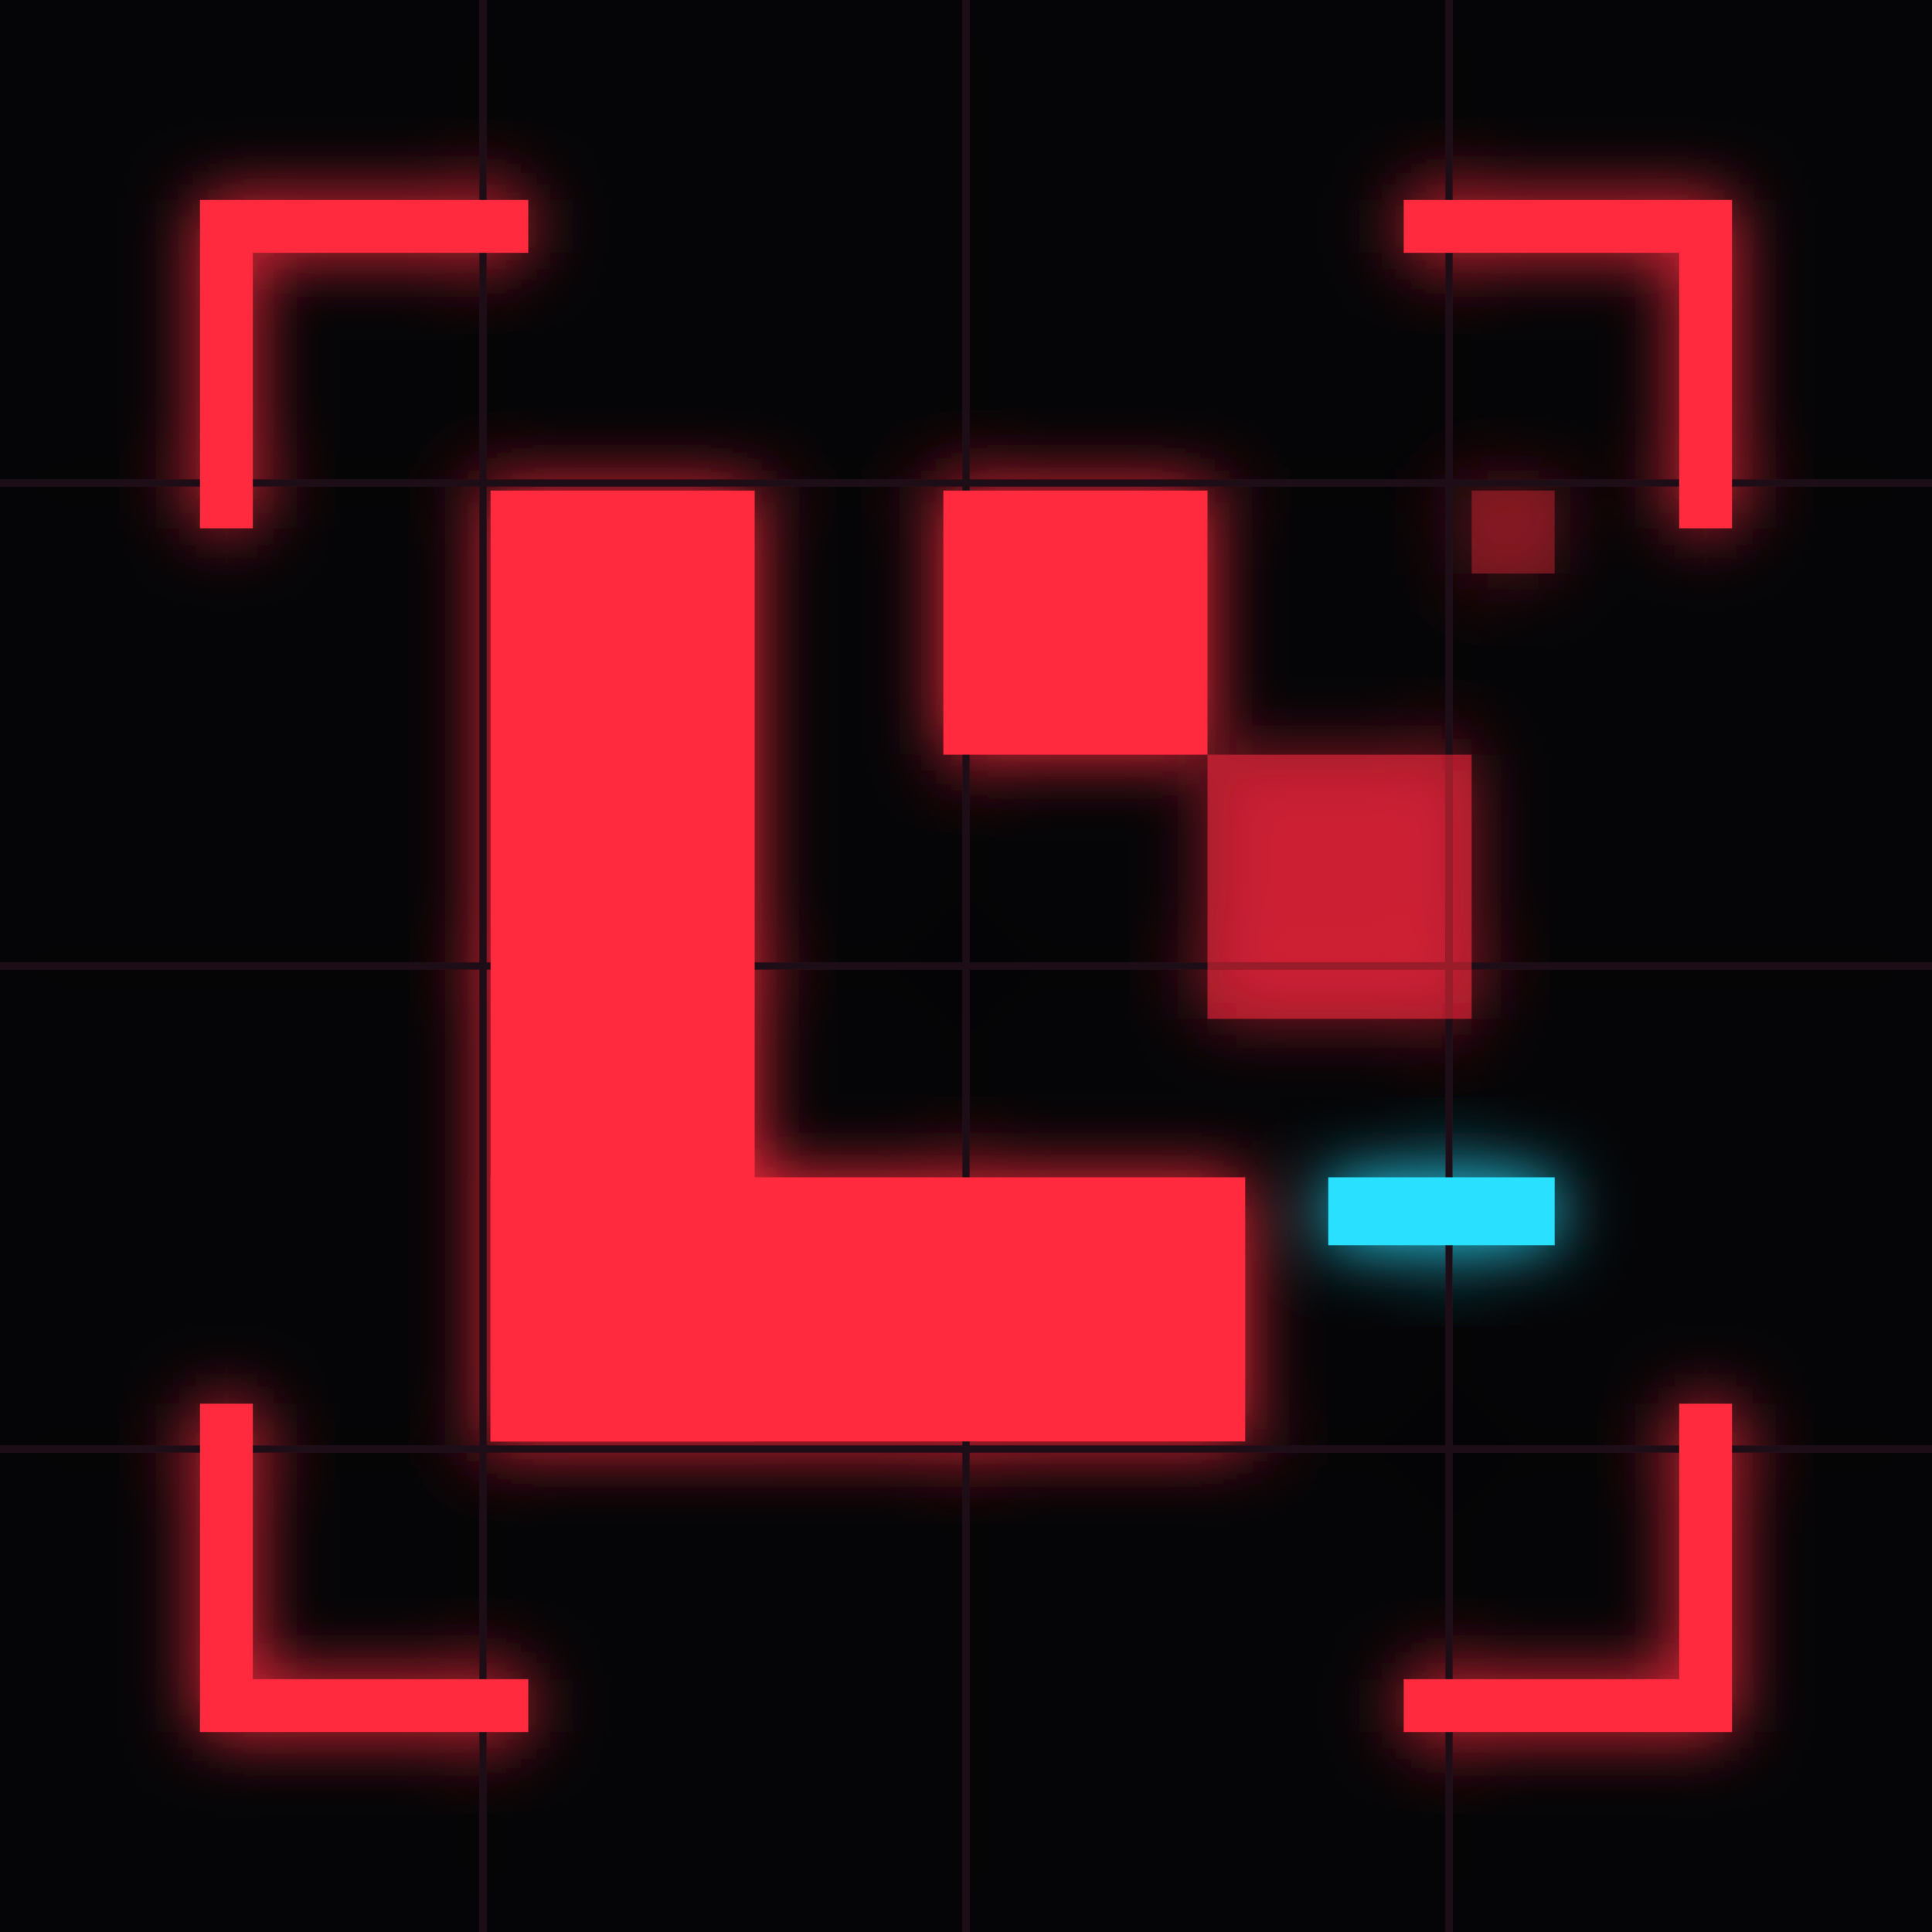
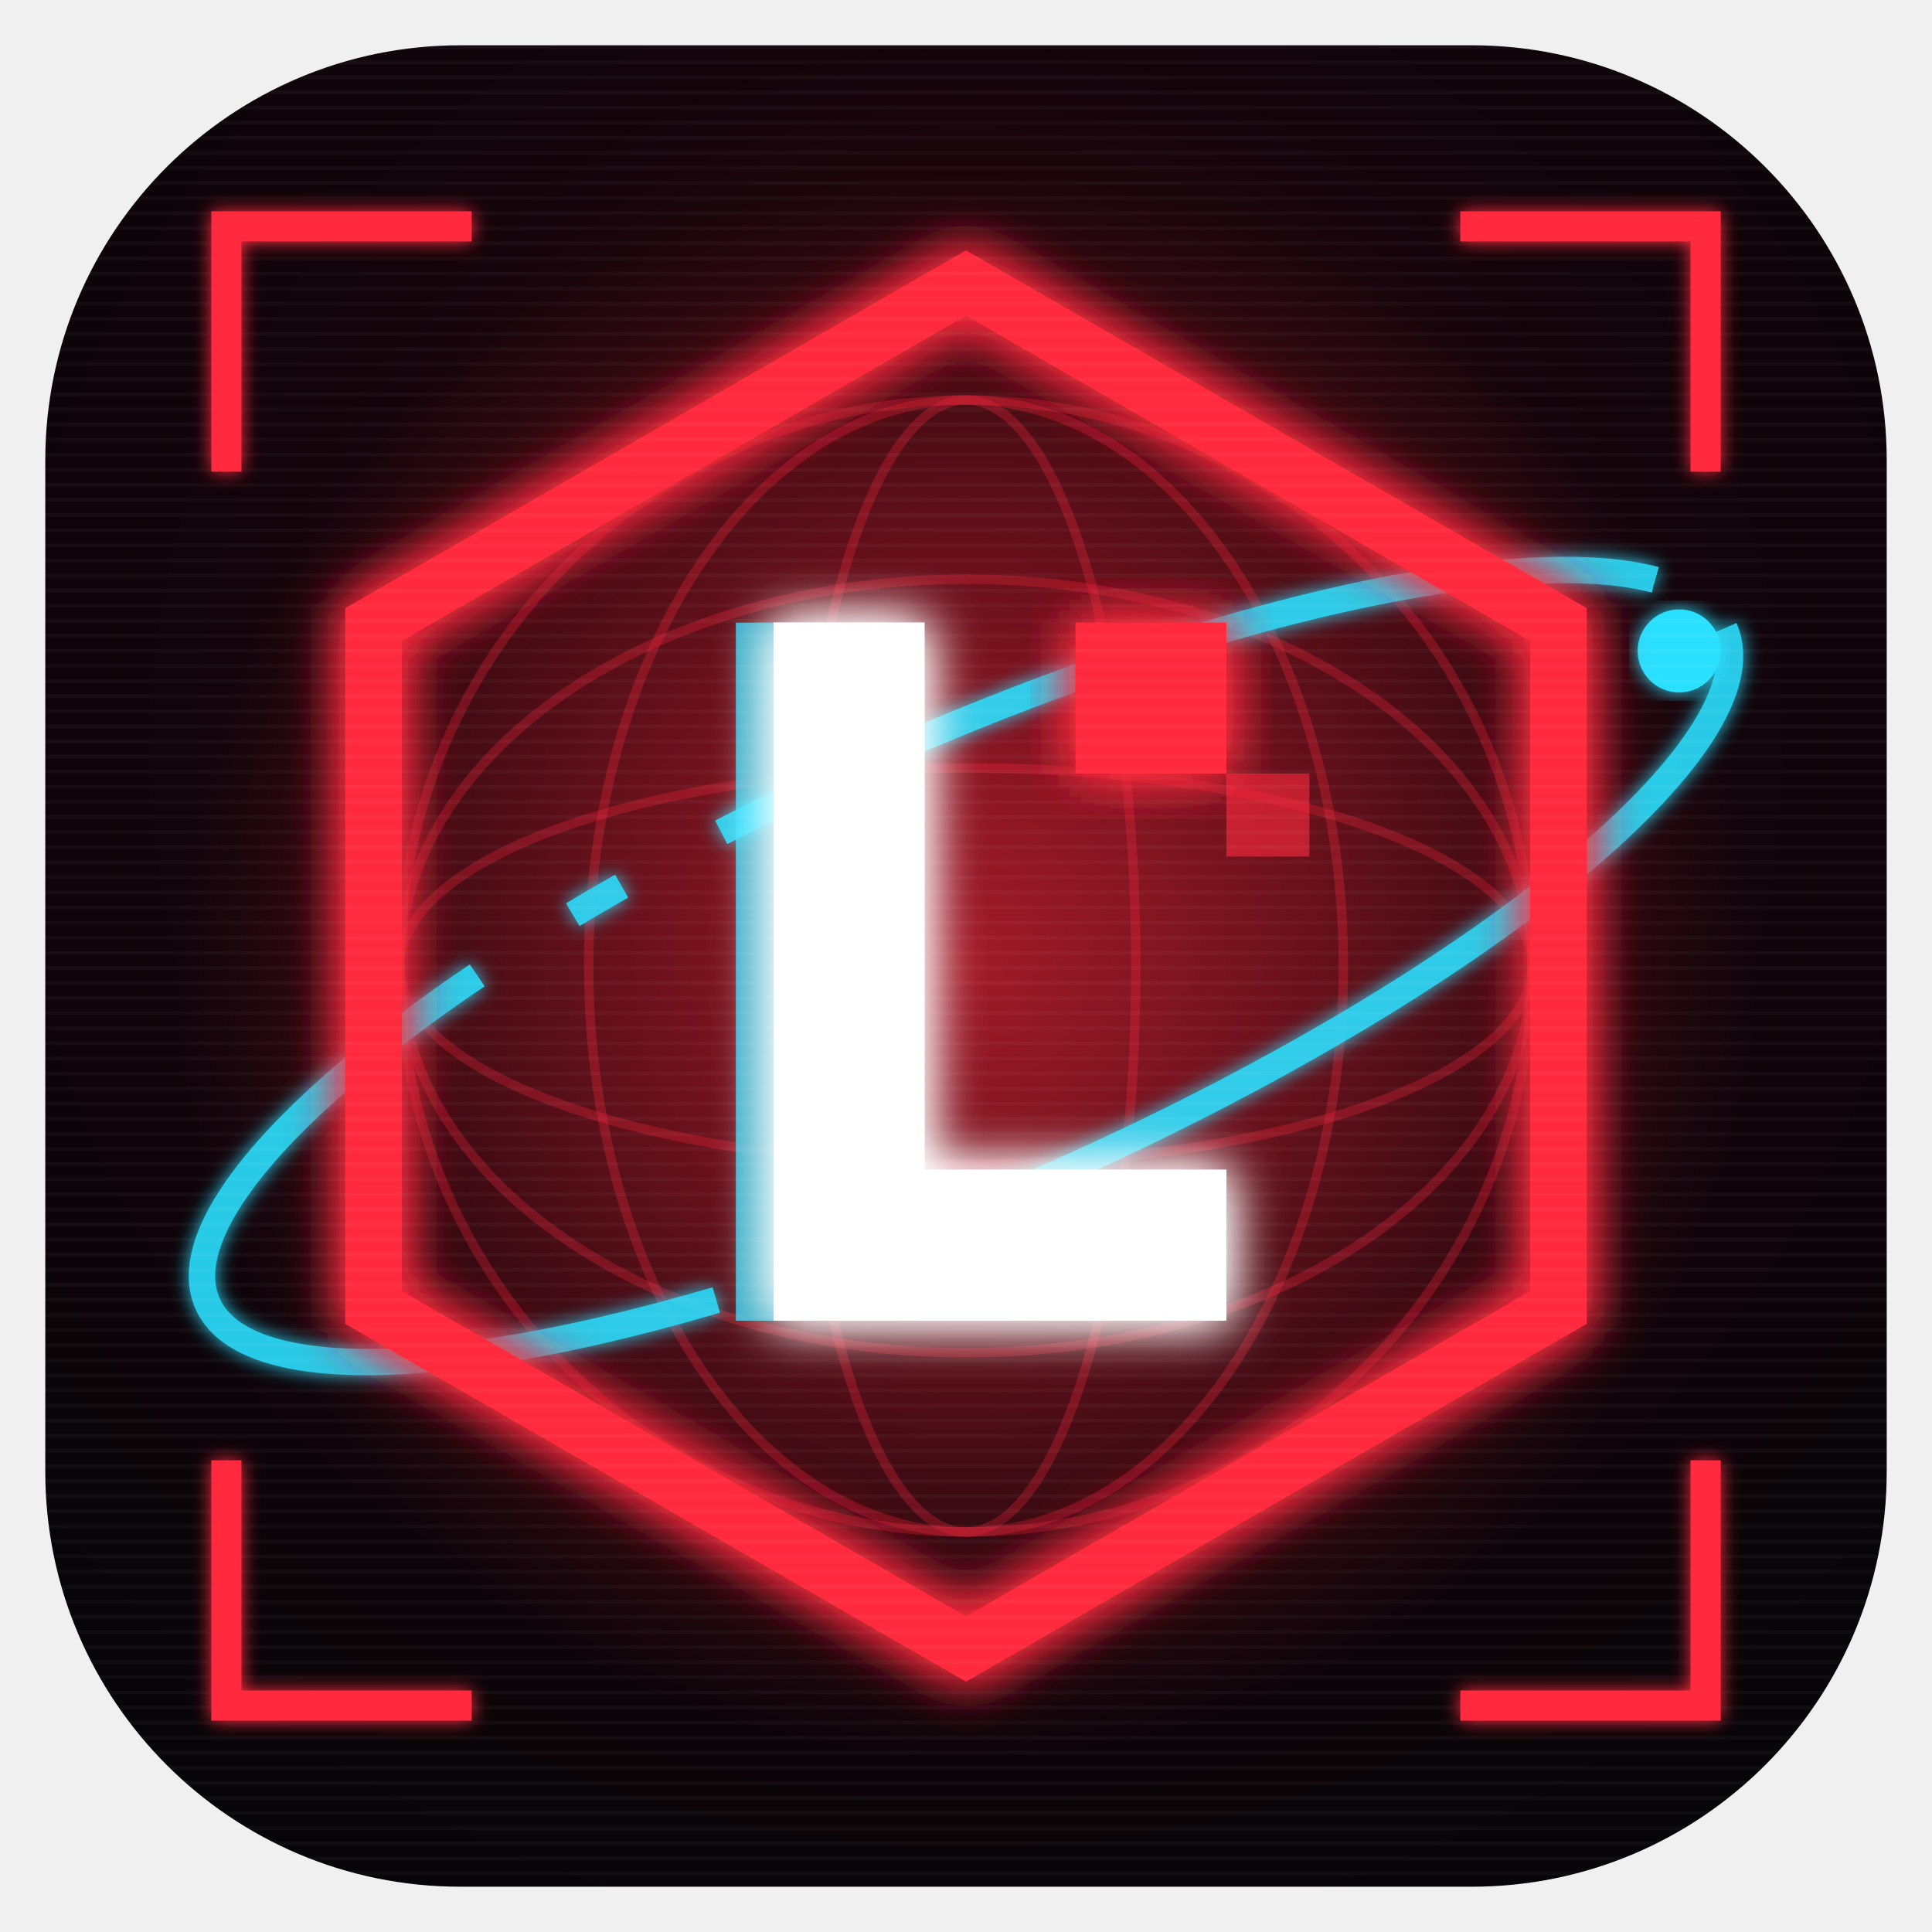
- <svg xmlns="http://www.w3.org/2000/svg" viewBox="0 0 512 512">
+ <svg xmlns="http://www.w3.org/2000/svg" viewBox="0 0 1024 1024">
  <defs>
-     <filter id="g">
-       <feGaussianBlur stdDeviation="9" result="b" />
+     <radialGradient id="bg" cx="50%" cy="38%" r="75%">
+       <stop offset="0" stop-color="#3a0710" />
+       <stop offset=".55" stop-color="#12040a" />
+       <stop offset="1" stop-color="#050507" />
+     </radialGradient>
+     <radialGradient id="core" cx="50%" cy="50%" r="50%">
+       <stop offset="0" stop-color="#ff2a3d" stop-opacity=".55" />
+       <stop offset="1" stop-color="#ff2a3d" stop-opacity="0" />
+     </radialGradient>
+     <filter id="glow" x="-30%" y="-30%" width="160%" height="160%">
+       <feGaussianBlur stdDeviation="14" result="b" />
+       <feMerge>
+         <feMergeNode in="b" />
+         <feMergeNode in="b" />
+         <feMergeNode in="SourceGraphic" />
+       </feMerge>
+     </filter>
+     <filter id="soft">
+       <feGaussianBlur stdDeviation="5" result="b" />
      <feMerge>
        <feMergeNode in="b" />
        <feMergeNode in="SourceGraphic" />
      </feMerge>
    </filter>
+     <clipPath id="c">
+       <rect x="24" y="24" width="976" height="976" rx="220" />
+     </clipPath>
+     <pattern id="scan" width="8" height="8" patternUnits="userSpaceOnUse">
+       <rect width="8" height="2" fill="#fff" opacity=".035" />
+     </pattern>
  </defs>
-   <rect width="512" height="512" fill="#050507" />
-   <g filter="url(#g)">
-     <g stroke="#1a1016" stroke-width="2">
-       <path d="M0 128H512M0 256H512M0 384H512M128 0V512M256 0V512M384 0V512" />
+   <rect x="24" y="24" width="976" height="976" rx="220" fill="url(#bg)" />
+   <g clip-path="url(#c)">
+     <circle cx="512" cy="512" r="420" fill="url(#core)" />
+     <g fill="none" stroke="#ff2a3d" stroke-opacity=".28" stroke-width="5">
+       <circle cx="512" cy="512" r="300" />
+       <ellipse cx="512" cy="512" rx="300" ry="105" />
+       <ellipse cx="512" cy="512" rx="300" ry="205" />
+       <ellipse cx="512" cy="512" rx="90" ry="300" />
+       <ellipse cx="512" cy="512" rx="200" ry="300" />
    </g>
-     <g fill="none" stroke="#ff2a3d" stroke-width="14">
-       <path d="M60 140V60H140M372 60H452V140M452 372V452H372M140 452H60V372" />
+     <g fill="none" stroke="#29e0ff" stroke-width="14" filter="url(#soft)" opacity=".9">
+       <ellipse cx="512" cy="512" rx="440" ry="120" transform="rotate(-24 512 512)" stroke-dasharray="520 60 30 60" />
    </g>
-     <rect x="130" y="130" width="70" height="252" fill="#ff2a3d" />
-     <rect x="130" y="312" width="200" height="70" fill="#ff2a3d" />
-     <rect x="250" y="130" width="70" height="70" fill="#ff2a3d" />
-     <rect x="320" y="200" width="70" height="70" fill="#ff2a3d" opacity=".55" />
-     <rect x="390" y="130" width="22" height="22" fill="#ff2a3d" opacity=".35" />
-     <rect x="352" y="312" width="60" height="18" fill="#29e0ff" />
+     <circle cx="890" cy="345" r="22" fill="#29e0ff" filter="url(#soft)" />
+     <polygon points="512,150 826,331 826,693 512,874 198,693 198,331" fill="none" stroke="#ff2a3d" stroke-width="30" stroke-linejoin="miter" filter="url(#glow)" />
+     <g transform="translate(-10,0)" opacity=".75">
+       <path d="M400 330H480V620H640V700H400Z" fill="#29e0ff" />
+     </g>
+     <path d="M410 330H490V620H650V700H410Z" fill="#fff" filter="url(#glow)" />
+     <path d="M410 330H490V620H650V700H410Z" fill="#fff" />
+     <rect x="570" y="330" width="80" height="80" fill="#ff2a3d" filter="url(#glow)" />
+     <rect x="650" y="410" width="44" height="44" fill="#ff2a3d" opacity=".6" />
+     <rect x="24" y="24" width="976" height="976" fill="url(#scan)" />
+   </g>
+   <g fill="none" stroke="#ff2a3d" stroke-width="16" filter="url(#soft)">
+     <path d="M120 250V120H250M774 120H904V250M904 774V904H774M250 904H120V774" />
  </g>
</svg>
